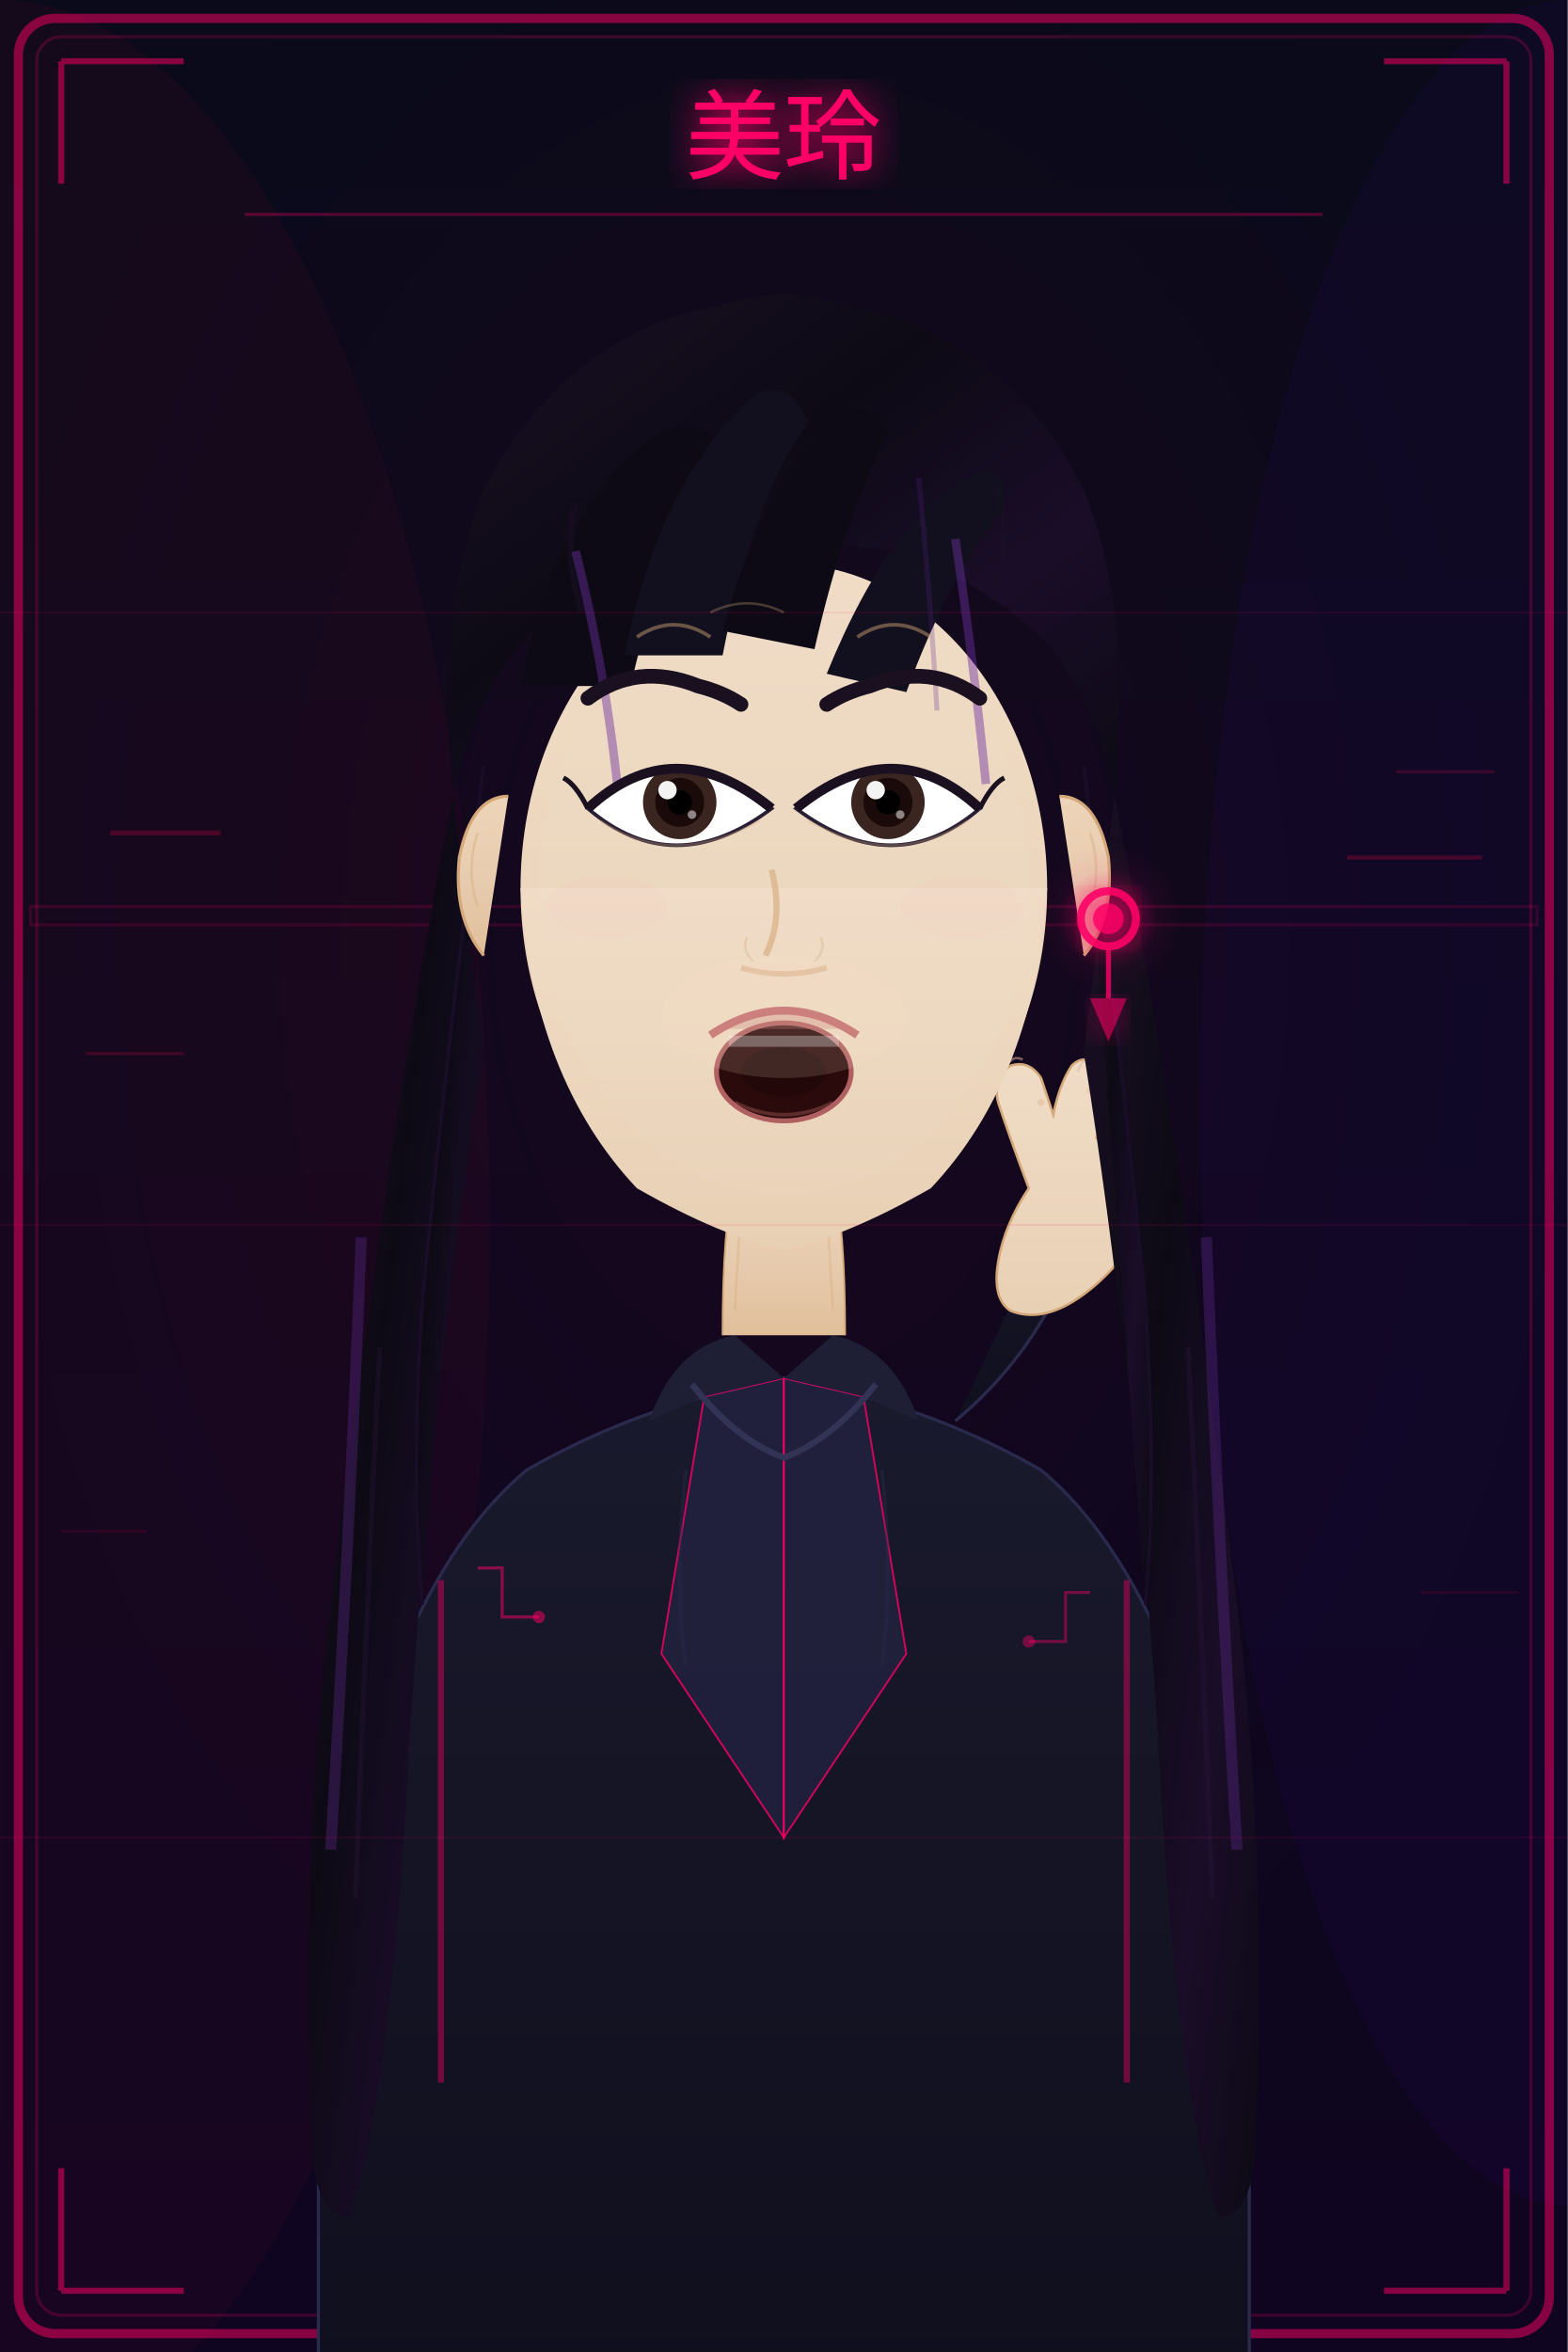
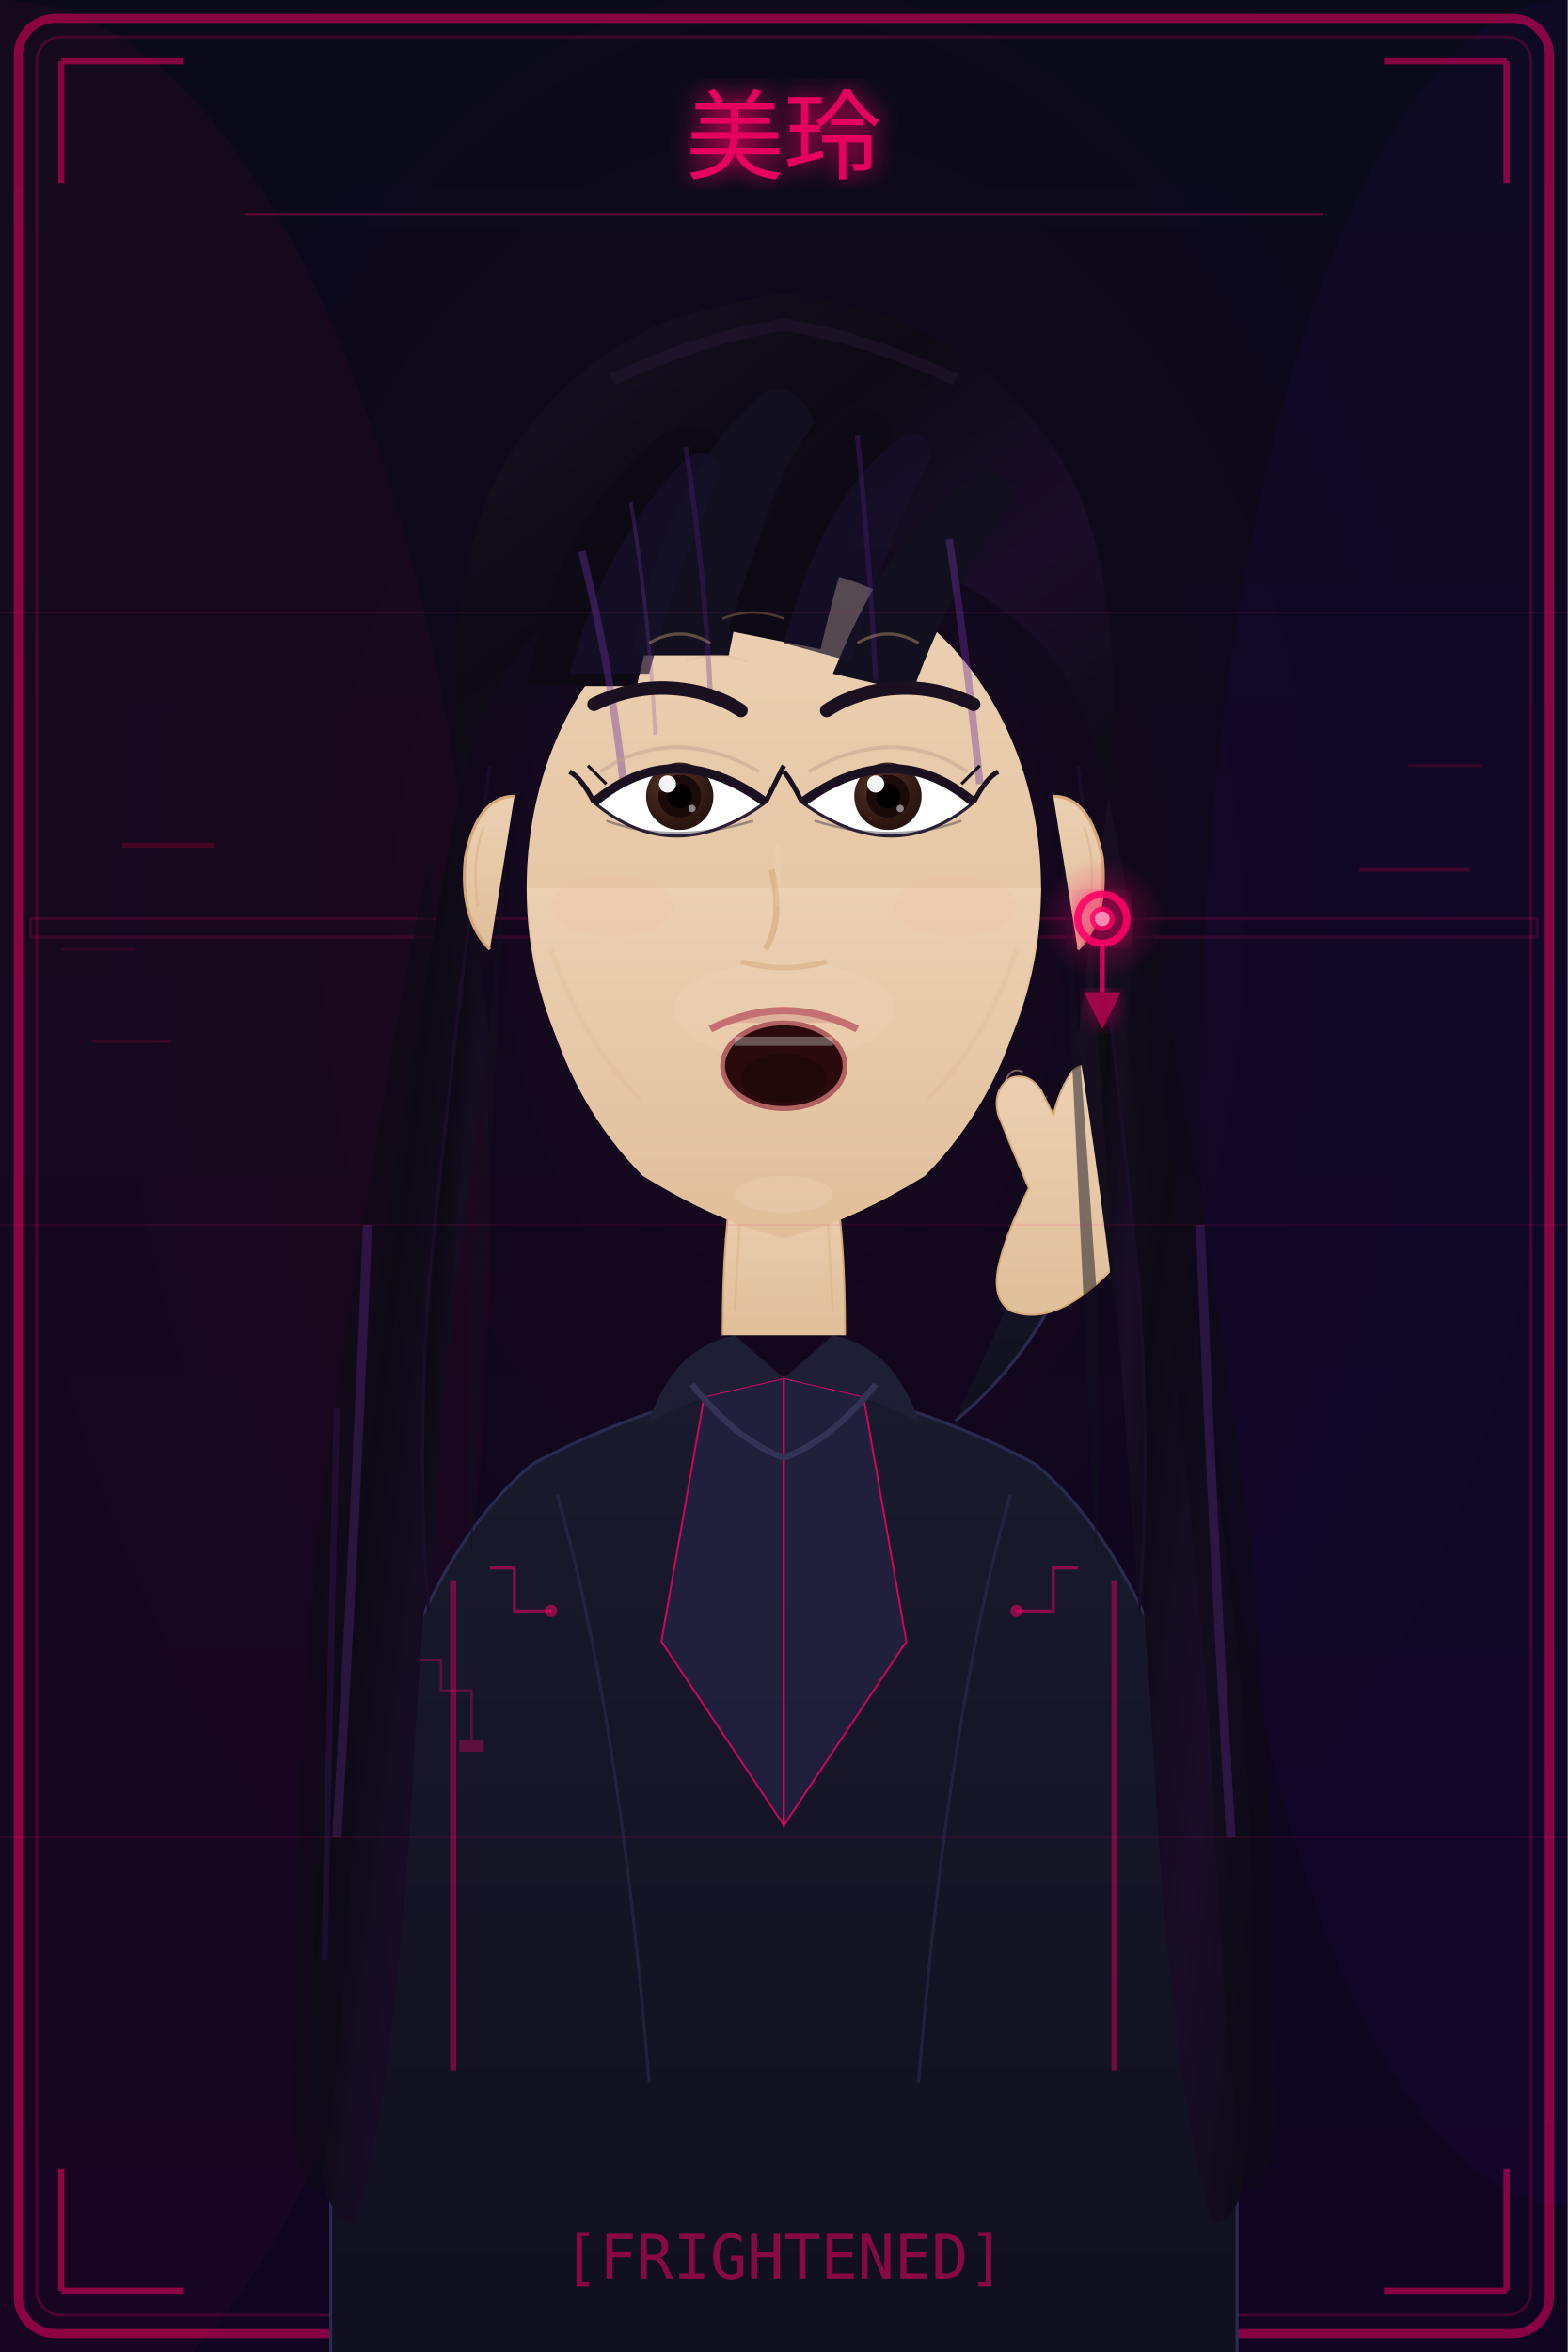
<svg xmlns="http://www.w3.org/2000/svg" width="256" height="384" viewBox="0 0 256 384">
  <defs>
    <linearGradient id="bgGrad" x1="0" y1="0" x2="0" y2="1">
      <stop offset="0%" stop-color="#0a0a1a" />
      <stop offset="100%" stop-color="#0f0520" />
    </linearGradient>
    <linearGradient id="skinGrad" x1="0" y1="0" x2="0" y2="1">
-       <stop offset="0%" stop-color="#edd4b8" />
-       <stop offset="50%" stop-color="#e8ccb0" />
+       <stop offset="0%" stop-color="#ecd0b2" />
      <stop offset="100%" stop-color="#e0bf9a" />
-     </linearGradient>
-     <linearGradient id="skinPale" x1="0" y1="0" x2="0" y2="1">
-       <stop offset="0%" stop-color="#f0dcc6" />
-       <stop offset="100%" stop-color="#e8d0b4" />
    </linearGradient>
    <linearGradient id="hairGrad" x1="0" y1="0" x2="1" y2="1">
      <stop offset="0%" stop-color="#1a1025" />
      <stop offset="40%" stop-color="#0d0a15" />
      <stop offset="70%" stop-color="#1a0d28" />
      <stop offset="100%" stop-color="#0d0a15" />
    </linearGradient>
    <linearGradient id="jacketGrad" x1="0" y1="0" x2="0" y2="1">
      <stop offset="0%" stop-color="#1a1a2e" />
-       <stop offset="50%" stop-color="#141424" />
      <stop offset="100%" stop-color="#0f0f1e" />
    </linearGradient>
    <radialGradient id="earringGlow" cx="0.5" cy="0.5" r="0.5">
      <stop offset="0%" stop-color="#ff0066" stop-opacity="0.8" />
      <stop offset="100%" stop-color="#ff0066" stop-opacity="0" />
    </radialGradient>
+     <radialGradient id="irisGrad" cx="0.4" cy="0.35" r="0.6">
+       <stop offset="0%" stop-color="#5a3528" />
+       <stop offset="100%" stop-color="#2a1510" />
+     </radialGradient>
    <radialGradient id="fearAura" cx="0.5" cy="0.4" r="0.6">
-       <stop offset="0%" stop-color="#ff0033" stop-opacity="0.06" />
+       <stop offset="0%" stop-color="#ff0033" stop-opacity="0.05" />
      <stop offset="100%" stop-color="#0a0a1a" stop-opacity="0" />
    </radialGradient>
    <filter id="neonGlow">
-       <feGaussianBlur stdDeviation="3" result="blur" />
+       <feGaussianBlur stdDeviation="2" result="blur" />
      <feMerge>
        <feMergeNode in="blur" />
        <feMergeNode in="SourceGraphic" />
      </feMerge>
    </filter>
    <filter id="trembleGlow">
      <feGaussianBlur stdDeviation="1.5" result="blur" />
      <feMerge>
        <feMergeNode in="blur" />
        <feMergeNode in="SourceGraphic" />
      </feMerge>
    </filter>
-     <filter id="softBlur">
-       <feGaussianBlur stdDeviation="0.8" />
-     </filter>
  </defs>
  <rect width="256" height="384" fill="url(#bgGrad)" />
  <rect width="256" height="384" fill="url(#fearAura)" />
  <ellipse cx="0" cy="200" rx="80" ry="200" fill="#ff0033" opacity="0.04" />
  <ellipse cx="256" cy="180" rx="60" ry="180" fill="#6600ff" opacity="0.04" />
  <rect x="3" y="3" width="250" height="378" rx="6" fill="none" stroke="#ff0066" stroke-width="1.5" opacity="0.5" />
  <rect x="6" y="6" width="244" height="372" rx="4" fill="none" stroke="#ff0066" stroke-width="0.5" opacity="0.2" />
-   <rect x="5" y="148" width="246" height="3" fill="none" stroke="#ff0066" stroke-width="0.5" opacity="0.15" />
-   <text x="128" y="28" font-family="monospace" font-size="16" fill="#ff0066" text-anchor="middle" filter="url(#neonGlow)" opacity="0.95">美玲</text>
-   <text x="128" y="28" font-family="monospace" font-size="16" fill="#ff0066" text-anchor="middle">美玲</text>
+   <rect x="5" y="150" width="246" height="3" fill="none" stroke="#ff0066" stroke-width="0.5" opacity="0.15" />
+   <text x="128" y="28" font-family="monospace" font-size="16" fill="#ff0066" text-anchor="middle" filter="url(#neonGlow)" opacity="0.9">美玲</text>
  <line x1="40" y1="35" x2="216" y2="35" stroke="#ff0066" stroke-width="0.5" opacity="0.3" />
-   <path d="M52,320 Q62,260 86,240 Q100,232 115,228 L128,225 L141,228 Q156,232 170,240 Q194,260 204,320 L204,390 L52,390 Z" fill="url(#jacketGrad)" stroke="#2a2a4e" stroke-width="0.5" />
-   <path d="M115,228 L108,270 L128,300 L128,225 Z" fill="#222240" stroke="#ff0066" stroke-width="0.3" opacity="0.8" />
-   <path d="M141,228 L148,270 L128,300 L128,225 Z" fill="#222240" stroke="#ff0066" stroke-width="0.3" opacity="0.8" />
-   <path d="M112,240 Q110,258 112,272" fill="none" stroke="#2a2a4e" stroke-width="0.5" opacity="0.4" />
-   <path d="M144,240 Q146,258 144,272" fill="none" stroke="#2a2a4e" stroke-width="0.5" opacity="0.4" />
+   <path d="M54,316 Q64,258 87,239 Q100,232 115,228 L128,225 L141,228 Q156,232 169,239 Q192,258 202,316 L202,390 L54,390 Z" fill="url(#jacketGrad)" stroke="#2a2a4e" stroke-width="0.5" />
+   <path d="M115,228 L108,268 L128,298 L128,225 Z" fill="#222240" stroke="#ff0066" stroke-width="0.3" opacity="0.8" />
+   <path d="M141,228 L148,268 L128,298 L128,225 Z" fill="#222240" stroke="#ff0066" stroke-width="0.3" opacity="0.8" />
  <path d="M106,232 Q110,220 120,218 L128,225 L115,228 Z" fill="#1e1e35" />
  <path d="M150,232 Q146,220 136,218 L128,225 L141,228 Z" fill="#1e1e35" />
-   <line x1="72" y1="258" x2="72" y2="340" stroke="#ff0066" stroke-width="1" opacity="0.4" />
-   <line x1="184" y1="258" x2="184" y2="340" stroke="#ff0066" stroke-width="1" opacity="0.4" />
-   <path d="M78,256 L82,256 L82,264 L88,264" fill="none" stroke="#ff0066" stroke-width="0.5" opacity="0.5" />
-   <circle cx="88" cy="264" r="1" fill="#ff0066" opacity="0.5" />
-   <path d="M178,260 L174,260 L174,268 L168,268" fill="none" stroke="#ff0066" stroke-width="0.5" opacity="0.4" />
-   <circle cx="168" cy="268" r="1" fill="#ff0066" opacity="0.4" />
-   <path d="M156,232 Q168,222 174,208 Q178,198 176,190" fill="url(#jacketGrad)" stroke="#2a2a4e" stroke-width="0.5" />
-   <path d="M168,194 Q165,186 163,180 Q162,176 165,174 Q168,173 170,176 L172,182 Q173,177 175,174 Q177,172 179,174 Q181,176 180,182 L179,186 Q181,182 183,180 Q185,178 187,180 Q188,183 186,188 L183,194 Q185,192 187,190 Q189,189 190,192 Q190,195 187,200 Q182,208 176,212 Q170,216 165,214 Q162,212 163,206 Q164,200 168,194 Z" fill="url(#skinPale)" stroke="#d4a878" stroke-width="0.4" />
-   <path d="M164,175 Q165,172 167,173" fill="none" stroke="#ddb8a0" stroke-width="0.4" opacity="0.5" />
-   <path d="M176,175 Q177,172 179,173" fill="none" stroke="#ddb8a0" stroke-width="0.4" opacity="0.5" />
-   <path d="M184,179 Q185,177 187,179" fill="none" stroke="#ddb8a0" stroke-width="0.3" opacity="0.4" />
-   <circle cx="170" cy="180" r="0.6" fill="#d4a878" opacity="0.3" />
-   <circle cx="178" cy="178" r="0.6" fill="#d4a878" opacity="0.3" />
+   <line x1="74" y1="258" x2="74" y2="338" stroke="#ff0066" stroke-width="1" opacity="0.4" />
+   <line x1="182" y1="258" x2="182" y2="338" stroke="#ff0066" stroke-width="1" opacity="0.4" />
+   <path d="M80,256 L84,256 L84,263 L90,263" fill="none" stroke="#ff0066" stroke-width="0.5" opacity="0.5" />
+   <circle cx="90" cy="263" r="1" fill="#ff0066" opacity="0.5" />
+   <path d="M176,256 L172,256 L172,263 L166,263" fill="none" stroke="#ff0066" stroke-width="0.5" opacity="0.5" />
+   <circle cx="166" cy="263" r="1" fill="#ff0066" opacity="0.5" />
+   <path d="M67,271 L72,271 L72,276 L77,276 L77,284" fill="none" stroke="#ff0066" stroke-width="0.4" opacity="0.3" />
+   <rect x="75" y="284" width="4" height="2" fill="#ff0066" opacity="0.3" />
+   <path d="M91,244 Q101,279 106,340" fill="none" stroke="#2a2a4e" stroke-width="0.5" opacity="0.6" />
+   <path d="M165,244 Q155,279 150,340" fill="none" stroke="#2a2a4e" stroke-width="0.5" opacity="0.6" />
+   <path d="M156,232 Q168,222 174,208 Q177,198 175,190" fill="url(#jacketGrad)" stroke="#2a2a4e" stroke-width="0.5" />
+   <path d="M168,194 Q165,187 163,182 Q162,178 165,176 Q168,175 170,178 L172,182 Q173,178 175,175 Q177,173 179,175 Q181,177 180,182 L179,186 Q181,182 183,180 Q185,179 187,181 Q188,183 186,188 L183,194 Q185,192 187,191 Q189,190 190,193 Q190,196 187,200 Q182,208 176,212 Q170,216 165,214 Q162,212 163,207 Q164,202 168,194 Z" fill="url(#skinGrad)" stroke="#d4a878" stroke-width="0.3" />
+   <path d="M164,177 Q165,174 167,175" fill="none" stroke="#ddb8a0" stroke-width="0.3" opacity="0.5" />
+   <path d="M176,176 Q177,173 179,174" fill="none" stroke="#ddb8a0" stroke-width="0.3" opacity="0.5" />
+   <path d="M184,180 Q185,178 186,180" fill="none" stroke="#ddb8a0" stroke-width="0.3" opacity="0.5" />
+   <path d="M170,180 L171,179" fill="none" stroke="#d4a878" stroke-width="0.3" opacity="0.3" />
+   <path d="M179,184 L180,183" fill="none" stroke="#d4a878" stroke-width="0.3" opacity="0.3" />
  <path d="M113,226 Q120,235 128,238 Q136,235 143,226" fill="none" stroke="#333355" stroke-width="1" />
  <path d="M118,218 Q118,200 120,192 L136,192 Q138,200 138,218" fill="url(#skinGrad)" stroke="#d4a878" stroke-width="0.3" />
  <line x1="121" y1="196" x2="120" y2="214" stroke="#d4a878" stroke-width="0.4" opacity="0.35" />
  <line x1="135" y1="196" x2="136" y2="214" stroke="#d4a878" stroke-width="0.4" opacity="0.35" />
-   <path d="M126,200 Q128,204 130,200" fill="none" stroke="#d4a878" stroke-width="0.3" opacity="0.25" />
-   <path d="M74,130 Q64,180 54,262 Q49,302 51,352 Q52,362 57,362 Q64,342 67,282 Q71,222 79,172 Z" fill="url(#hairGrad)" />
-   <path d="M182,130 Q192,180 202,262 Q207,302 205,352 Q204,362 199,362 Q192,342 189,282 Q185,222 177,172 Z" fill="url(#hairGrad)" />
-   <path d="M59,202 Q57,252 54,302" fill="none" stroke="#6b2fa0" stroke-width="1.8" opacity="0.3" />
-   <path d="M197,202 Q199,252 202,302" fill="none" stroke="#6b2fa0" stroke-width="1.8" opacity="0.3" />
-   <path d="M62,220 Q60,260 58,310" fill="none" stroke="#2a1840" stroke-width="0.8" opacity="0.3" />
-   <path d="M194,220 Q196,260 198,310" fill="none" stroke="#2a1840" stroke-width="0.8" opacity="0.3" />
-   <ellipse cx="128" cy="145" rx="43" ry="53" fill="url(#skinPale)" />
-   <path d="M85,145 Q87,176 104,194 Q118,202 128,204 Q138,202 152,194 Q169,176 171,145" fill="url(#skinPale)" />
-   <ellipse cx="128" cy="145" rx="40" ry="50" fill="#f0e0d0" opacity="0.12" />
-   <path d="M74,130 Q71,100 79,80 Q89,60 109,52 Q124,48 128,48 Q132,48 147,52 Q167,60 177,80 Q185,100 182,130 Q179,115 171,105 Q161,95 146,90 Q128,87 110,90 Q95,95 85,105 Q77,115 74,130 Z" fill="url(#hairGrad)" />
-   <path d="M85,112 Q90,84 107,71 Q114,67 119,74 Q108,89 103,112 Z" fill="#0d0a15" />
-   <path d="M102,107 Q108,77 124,64 Q129,62 132,69 Q123,81 118,107 Z" fill="#12101e" />
-   <path d="M118,103 Q126,74 139,67 Q144,66 145,71 Q138,84 133,106 Z" fill="#0d0a15" />
-   <path d="M135,110 Q146,83 160,77 Q165,77 164,83 Q155,94 148,113 Z" fill="#12101e" />
-   <path d="M95,100 Q92,90 94,82" fill="none" stroke="#1a1025" stroke-width="1" opacity="0.5" />
-   <path d="M162,98 Q165,88 163,80" fill="none" stroke="#1a1025" stroke-width="0.8" opacity="0.4" />
-   <path d="M94,90 Q99,110 101,130" fill="none" stroke="#6b2fa0" stroke-width="1.4" opacity="0.45" />
-   <path d="M156,88 Q159,108 161,128" fill="none" stroke="#6b2fa0" stroke-width="1.4" opacity="0.45" />
-   <path d="M104,80 Q106,100 105,118" fill="none" stroke="#5520880" stroke-width="0.8" opacity="0.25" />
-   <path d="M150,78 Q152,98 153,116" fill="none" stroke="#552088" stroke-width="0.8" opacity="0.25" />
-   <path d="M79,125 Q74,162 69,212 Q67,242 69,262" fill="url(#hairGrad)" stroke="#1a0d28" stroke-width="0.5" />
-   <path d="M177,125 Q182,162 187,212 Q189,242 187,262" fill="url(#hairGrad)" stroke="#1a0d28" stroke-width="0.5" />
-   <path d="M96,114 Q104,108 114,112 Q118,113 121,115" fill="none" stroke="#1a1020" stroke-width="2.4" stroke-linecap="round" />
-   <path d="M135,115 Q138,113 142,112 Q152,108 160,114" fill="none" stroke="#1a1020" stroke-width="2.4" stroke-linecap="round" />
-   <path d="M104,104 Q110,100 116,104" fill="none" stroke="#d4a878" stroke-width="0.6" opacity="0.45" />
-   <path d="M140,104 Q146,100 152,104" fill="none" stroke="#d4a878" stroke-width="0.6" opacity="0.45" />
-   <path d="M116,100 Q122,97 128,100" fill="none" stroke="#d4a878" stroke-width="0.4" opacity="0.3" />
-   <path d="M96,132 Q110,120 126,132 Q110,144 96,132 Z" fill="white" stroke="#2a2035" stroke-width="0.6" />
-   <circle cx="111" cy="131" r="6" fill="#3a2520" />
-   <circle cx="111" cy="131" r="4" fill="#1a0a0a" />
-   <circle cx="111" cy="131" r="2" fill="#000000" />
-   <circle cx="109" cy="129" r="1.5" fill="white" opacity="0.95" />
-   <circle cx="113" cy="133" r="0.7" fill="white" opacity="0.5" />
-   <path d="M96,132 Q110,120 126,132" fill="none" stroke="#cc6666" stroke-width="0.4" opacity="0.2" />
-   <path d="M96,132 Q110,119 126,132" fill="none" stroke="#1a1020" stroke-width="1.6" />
-   <path d="M98,134 Q110,142 124,134" fill="none" stroke="#d4a878" stroke-width="0.4" opacity="0.3" />
-   <path d="M96,132 Q94,128 92,127" fill="none" stroke="#1a1020" stroke-width="0.8" />
-   <path d="M130,132 Q146,120 160,132 Q146,144 130,132 Z" fill="white" stroke="#2a2035" stroke-width="0.6" />
-   <circle cx="145" cy="131" r="6" fill="#3a2520" />
-   <circle cx="145" cy="131" r="4" fill="#1a0a0a" />
-   <circle cx="145" cy="131" r="2" fill="#000000" />
-   <circle cx="143" cy="129" r="1.5" fill="white" opacity="0.95" />
-   <circle cx="147" cy="133" r="0.7" fill="white" opacity="0.5" />
-   <path d="M130,132 Q146,120 160,132" fill="none" stroke="#cc6666" stroke-width="0.4" opacity="0.2" />
-   <path d="M130,132 Q146,119 160,132" fill="none" stroke="#1a1020" stroke-width="1.6" />
-   <path d="M132,134 Q146,142 158,134" fill="none" stroke="#d4a878" stroke-width="0.4" opacity="0.3" />
-   <path d="M160,132 Q162,128 164,127" fill="none" stroke="#1a1020" stroke-width="0.8" />
-   <path d="M126,142 Q128,150 125,156" fill="none" stroke="#d4a878" stroke-width="1" opacity="0.6" />
-   <path d="M121,158 Q128,160 135,158" fill="none" stroke="#d4a878" stroke-width="0.9" opacity="0.5" />
-   <path d="M123,157 Q121,155 122,153" fill="none" stroke="#d4a878" stroke-width="0.4" opacity="0.3" />
-   <path d="M133,157 Q135,155 134,153" fill="none" stroke="#d4a878" stroke-width="0.4" opacity="0.3" />
-   <path d="M116,169 Q122,165 128,165 Q134,165 140,169" fill="none" stroke="#c47070" stroke-width="1.3" />
-   <ellipse cx="128" cy="175" rx="11" ry="8" fill="#2a0a0a" stroke="#b06060" stroke-width="0.8" />
-   <path d="M119,170 L137,170" fill="none" stroke="white" stroke-width="1.8" opacity="0.3" />
-   <path d="M119,168 Q124,164 128,165 Q132,164 137,168" fill="#c47070" opacity="0.3" />
-   <path d="M120,180 Q128,184 136,180" fill="none" stroke="#b06060" stroke-width="0.6" opacity="0.4" />
-   <ellipse cx="128" cy="175" rx="7" ry="4" fill="#1a0505" opacity="0.5" />
-   <ellipse cx="128" cy="166" rx="20" ry="10" fill="#f5e0cc" opacity="0.15" />
-   <ellipse cx="99" cy="148" rx="10" ry="5" fill="#ff6688" opacity="0.03" />
-   <ellipse cx="157" cy="148" rx="10" ry="5" fill="#ff6688" opacity="0.03" />
-   <path d="M83,130 Q77,130 75,140 Q74,150 79,156" fill="url(#skinGrad)" stroke="#d4a878" stroke-width="0.5" />
-   <path d="M173,130 Q179,130 181,140 Q182,150 177,156" fill="url(#skinGrad)" stroke="#d4a878" stroke-width="0.5" />
-   <path d="M78,136 Q76,142 78,148" fill="none" stroke="#d4a878" stroke-width="0.4" opacity="0.4" />
-   <path d="M178,136 Q180,142 178,148" fill="none" stroke="#d4a878" stroke-width="0.4" opacity="0.4" />
-   <circle cx="181" cy="150" r="4.5" fill="none" stroke="#ff0066" stroke-width="1.3" filter="url(#neonGlow)" opacity="0.9" />
-   <circle cx="181" cy="150" r="2.5" fill="#ff0066" opacity="0.8" />
-   <circle cx="181" cy="150" r="8" fill="url(#earringGlow)" opacity="0.6" />
-   <circle cx="181" cy="150" r="12" fill="url(#earringGlow)" opacity="0.2" />
-   <line x1="181" y1="155" x2="181" y2="163" stroke="#ff0066" stroke-width="0.8" opacity="0.8" />
-   <path d="M178,163 L181,170 L184,163 Z" fill="#ff0066" opacity="0.6" filter="url(#neonGlow)" />
+   <path d="M124,200 Q128,204 132,200" fill="none" stroke="#d4a878" stroke-width="0.3" opacity="0.2" />
+   <path d="M75,130 Q65,180 55,260 Q50,300 52,350 Q53,363 58,363 Q65,340 68,280 Q72,220 80,170 Z" fill="url(#hairGrad)" />
+   <path d="M181,130 Q191,180 201,260 Q206,300 204,350 Q203,363 198,363 Q191,340 188,280 Q184,220 176,170 Z" fill="url(#hairGrad)" />
+   <path d="M70,140 Q60,190 52,250 Q48,290 48,340 Q47,355 52,358 Q56,340 58,290 Q62,230 72,170 Z" fill="#0d0a15" opacity="0.6" />
+   <path d="M186,140 Q196,190 204,250 Q208,290 208,340 Q209,355 204,358 Q200,340 198,290 Q194,230 184,170 Z" fill="#0d0a15" opacity="0.6" />
+   <path d="M60,200 Q58,250 55,300" fill="none" stroke="#6b2fa0" stroke-width="1.5" opacity="0.3" />
+   <path d="M196,200 Q198,250 201,300" fill="none" stroke="#6b2fa0" stroke-width="1.5" opacity="0.3" />
+   <path d="M55,230 Q54,270 53,320" fill="none" stroke="#5a1f90" stroke-width="1" opacity="0.2" />
+   <ellipse cx="128" cy="145" rx="42" ry="52" fill="url(#skinGrad)" />
+   <path d="M86,145 Q88,175 105,192 Q118,200 128,202 Q138,200 151,192 Q168,175 170,145" fill="url(#skinGrad)" />
+   <ellipse cx="128" cy="165" rx="18" ry="8" fill="#f5e0cc" opacity="0.15" />
+   <ellipse cx="128" cy="195" rx="8" ry="3" fill="#f5dcc5" opacity="0.2" />
+   <path d="M90,155 Q95,170 105,180" fill="none" stroke="#d4a878" stroke-width="0.8" opacity="0.15" />
+   <path d="M166,155 Q161,170 151,180" fill="none" stroke="#d4a878" stroke-width="0.8" opacity="0.15" />
+   <path d="M75,130 Q72,100 80,80 Q90,60 110,52 Q125,48 128,48 Q131,48 146,52 Q166,60 176,80 Q184,100 181,130 Q178,115 170,105 Q160,95 145,90 Q128,87 111,90 Q96,95 86,105 Q78,115 75,130 Z" fill="url(#hairGrad)" />
+   <path d="M100,62 Q115,55 128,53 Q141,55 156,62" fill="none" stroke="#2a1838" stroke-width="2" opacity="0.4" />
+   <path d="M86,112 Q91,84 108,71 Q115,67 120,74 Q109,89 104,112 Z" fill="#0d0a15" />
+   <path d="M103,107 Q109,77 125,64 Q130,62 133,69 Q124,81 119,107 Z" fill="#12101e" />
+   <path d="M119,103 Q127,74 140,67 Q145,66 146,71 Q139,84 134,106 Z" fill="#0d0a15" />
+   <path d="M136,110 Q147,83 161,77 Q166,77 165,83 Q156,94 149,113 Z" fill="#12101e" />
+   <path d="M93,110 Q99,88 112,75 Q116,72 118,77 Q111,91 106,110 Z" fill="#15102a" opacity="0.7" />
+   <path d="M128,105 Q135,79 148,71 Q152,70 152,75 Q145,87 139,108 Z" fill="#15102a" opacity="0.7" />
+   <path d="M95,90 Q100,110 102,130" fill="none" stroke="#6b2fa0" stroke-width="1.2" opacity="0.4" />
+   <path d="M155,88 Q158,108 160,128" fill="none" stroke="#6b2fa0" stroke-width="1.2" opacity="0.4" />
+   <path d="M112,73 Q115,93 116,113" fill="none" stroke="#5a1f90" stroke-width="0.8" opacity="0.3" />
+   <path d="M140,71 Q142,91 143,111" fill="none" stroke="#5a1f90" stroke-width="0.8" opacity="0.3" />
+   <path d="M103,82 Q106,100 107,120" fill="none" stroke="#7b3fb0" stroke-width="0.6" opacity="0.25" />
+   <path d="M80,125 Q75,160 70,210 Q68,240 70,263" fill="url(#hairGrad)" stroke="#1a0d28" stroke-width="0.5" />
+   <path d="M176,125 Q181,160 186,210 Q188,240 186,263" fill="url(#hairGrad)" stroke="#1a0d28" stroke-width="0.5" />
+   <path d="M83,130 Q80,165 77,210 Q76,235 77,255" fill="#12101e" opacity="0.5" />
+   <path d="M173,130 Q176,165 179,210 Q180,235 179,255" fill="#12101e" opacity="0.5" />
+   <path d="M97,115 Q105,111 114,113 Q118,114 121,116" fill="none" stroke="#1a1020" stroke-width="2.2" stroke-linecap="round" />
+   <path d="M135,116 Q138,114 142,113 Q151,111 159,115" fill="none" stroke="#1a1020" stroke-width="2.2" stroke-linecap="round" />
+   <path d="M99,114 Q106,110.5 113,112.5" fill="none" stroke="#1a1020" stroke-width="1" opacity="0.3" />
+   <path d="M143,112.5 Q150,110.5 157,114" fill="none" stroke="#1a1020" stroke-width="1" opacity="0.3" />
+   <path d="M106,105 Q111,102 116,105" fill="none" stroke="#d4a878" stroke-width="0.5" opacity="0.4" />
+   <path d="M140,105 Q145,102 150,105" fill="none" stroke="#d4a878" stroke-width="0.5" opacity="0.4" />
+   <path d="M118,101 Q123,99 128,101" fill="none" stroke="#d4a878" stroke-width="0.4" opacity="0.3" />
+   <path d="M112,108 Q117,106 122,108" fill="none" stroke="#d4a878" stroke-width="0.3" opacity="0.2" />
+   <path d="M97,131 Q110,120 125,131 Q110,142 97,131 Z" fill="white" stroke="#2a2035" stroke-width="0.5" />
+   <ellipse cx="111" cy="130" rx="5.5" ry="5.5" fill="url(#irisGrad)" />
+   <circle cx="111" cy="130" r="3.5" fill="#1a0a0a" />
+   <circle cx="111" cy="130" r="2" fill="#000000" />
+   <circle cx="109" cy="128" r="1.4" fill="white" opacity="0.95" />
+   <circle cx="113" cy="132" r="0.6" fill="white" opacity="0.5" />
+   <path d="M98,126 Q110,118 124,126" fill="none" stroke="#c4a090" stroke-width="0.6" opacity="0.5" />
+   <path d="M97,131 Q95,127 93,126" fill="none" stroke="#1a1020" stroke-width="0.8" />
+   <path d="M125,131 Q127,127 128,125" fill="none" stroke="#1a1020" stroke-width="0.8" />
+   <path d="M99,128 Q97,126 96,125" fill="none" stroke="#1a1020" stroke-width="0.5" />
+   <path d="M97,131 Q110,120 125,131" fill="none" stroke="#1a1020" stroke-width="1.5" />
+   <path d="M99,134 Q110,138 123,134" fill="none" stroke="#2a2035" stroke-width="0.4" opacity="0.4" />
+   <path d="M131,131 Q146,120 159,131 Q146,142 131,131 Z" fill="white" stroke="#2a2035" stroke-width="0.5" />
+   <ellipse cx="145" cy="130" rx="5.5" ry="5.5" fill="url(#irisGrad)" />
+   <circle cx="145" cy="130" r="3.5" fill="#1a0a0a" />
+   <circle cx="145" cy="130" r="2" fill="#000000" />
+   <circle cx="143" cy="128" r="1.4" fill="white" opacity="0.95" />
+   <circle cx="147" cy="132" r="0.6" fill="white" opacity="0.5" />
+   <path d="M132,126 Q146,118 158,126" fill="none" stroke="#c4a090" stroke-width="0.6" opacity="0.5" />
+   <path d="M131,131 Q129,127 128,126" fill="none" stroke="#1a1020" stroke-width="0.8" />
+   <path d="M159,131 Q161,127 163,126" fill="none" stroke="#1a1020" stroke-width="0.8" />
+   <path d="M157,128 Q159,126 160,125" fill="none" stroke="#1a1020" stroke-width="0.5" />
+   <path d="M131,131 Q146,120 159,131" fill="none" stroke="#1a1020" stroke-width="1.5" />
+   <path d="M133,134 Q146,138 157,134" fill="none" stroke="#2a2035" stroke-width="0.4" opacity="0.4" />
+   <path d="M126,142 Q128,150 125,155" fill="none" stroke="#d4a878" stroke-width="1" opacity="0.6" />
+   <path d="M121,157 Q128,159 135,157" fill="none" stroke="#d4a878" stroke-width="0.9" opacity="0.5" />
+   <line x1="127" y1="138" x2="127" y2="148" stroke="#f5dcc5" stroke-width="0.8" opacity="0.2" />
+   <path d="M116,168 Q122,165 128,165 Q134,165 140,168" fill="none" stroke="#c47070" stroke-width="1.2" />
+   <ellipse cx="128" cy="174" rx="10" ry="7" fill="#2a0a0a" stroke="#b06060" stroke-width="0.8" />
+   <path d="M120,170 L136,170" fill="none" stroke="white" stroke-width="1.5" opacity="0.3" />
+   <path d="M120,167 Q124,164 128,165 Q132,164 136,167" fill="#c47070" opacity="0.3" />
+   <ellipse cx="128" cy="176" rx="7" ry="4" fill="#150505" opacity="0.5" />
+   <ellipse cx="100" cy="148" rx="10" ry="5" fill="#ff6688" opacity="0.04" />
+   <ellipse cx="156" cy="148" rx="10" ry="5" fill="#ff6688" opacity="0.04" />
+   <path d="M84,130 Q78,130 76,140 Q75,150 80,155" fill="url(#skinGrad)" stroke="#d4a878" stroke-width="0.5" />
+   <path d="M79,135 Q77,140 78,148" fill="none" stroke="#d4a878" stroke-width="0.4" opacity="0.4" />
+   <path d="M172,130 Q178,130 180,140 Q181,150 176,155" fill="url(#skinGrad)" stroke="#d4a878" stroke-width="0.5" />
+   <path d="M177,135 Q179,140 178,148" fill="none" stroke="#d4a878" stroke-width="0.4" opacity="0.4" />
+   <circle cx="180" cy="150" r="4" fill="none" stroke="#ff0066" stroke-width="1.2" filter="url(#neonGlow)" opacity="0.9" />
+   <circle cx="180" cy="150" r="2" fill="#ff0066" opacity="0.8" />
+   <circle cx="180" cy="150" r="10" fill="url(#earringGlow)" opacity="0.5" />
+   <line x1="180" y1="154" x2="180" y2="162" stroke="#ff0066" stroke-width="0.8" opacity="0.8" />
+   <path d="M177,162 L180,168 L183,162 Z" fill="#ff0066" opacity="0.6" filter="url(#neonGlow)" />
+   <circle cx="180" cy="150" r="1.2" fill="#ff99bb" opacity="0.9" />
  <line x1="0" y1="100" x2="256" y2="100" stroke="#ff0066" stroke-width="0.3" opacity="0.1" />
  <line x1="0" y1="200" x2="256" y2="200" stroke="#ff0066" stroke-width="0.3" opacity="0.1" />
  <line x1="0" y1="300" x2="256" y2="300" stroke="#ff0066" stroke-width="0.3" opacity="0.1" />
-   <line x1="18" y1="136" x2="36" y2="136" stroke="#ff0044" stroke-width="0.8" opacity="0.22" />
-   <line x1="220" y1="140" x2="242" y2="140" stroke="#ff0044" stroke-width="0.7" opacity="0.22" />
-   <line x1="14" y1="172" x2="30" y2="172" stroke="#ff0044" stroke-width="0.5" opacity="0.18" />
-   <line x1="228" y1="126" x2="244" y2="126" stroke="#ff0044" stroke-width="0.5" opacity="0.18" />
-   <line x1="10" y1="250" x2="24" y2="250" stroke="#ff0044" stroke-width="0.4" opacity="0.12" />
-   <line x1="232" y1="260" x2="248" y2="260" stroke="#ff0044" stroke-width="0.4" opacity="0.12" />
+   <line x1="20" y1="138" x2="35" y2="138" stroke="#ff0044" stroke-width="0.8" opacity="0.2" />
+   <line x1="222" y1="142" x2="240" y2="142" stroke="#ff0044" stroke-width="0.6" opacity="0.2" />
+   <line x1="15" y1="170" x2="28" y2="170" stroke="#ff0044" stroke-width="0.5" opacity="0.15" />
+   <line x1="230" y1="125" x2="242" y2="125" stroke="#ff0044" stroke-width="0.5" opacity="0.15" />
+   <line x1="10" y1="155" x2="22" y2="155" stroke="#ff0044" stroke-width="0.4" opacity="0.12" />
  <path d="M10,10 L30,10 M10,10 L10,30" fill="none" stroke="#ff0066" stroke-width="1" opacity="0.5" />
  <path d="M246,10 L226,10 M246,10 L246,30" fill="none" stroke="#ff0066" stroke-width="1" opacity="0.5" />
  <path d="M10,374 L30,374 M10,374 L10,354" fill="none" stroke="#ff0066" stroke-width="1" opacity="0.5" />
  <path d="M246,374 L226,374 M246,374 L246,354" fill="none" stroke="#ff0066" stroke-width="1" opacity="0.5" />
+   <text x="128" y="372" font-family="monospace" font-size="10" fill="#ff0066" text-anchor="middle" opacity="0.5">[FRIGHTENED]</text>
</svg>
